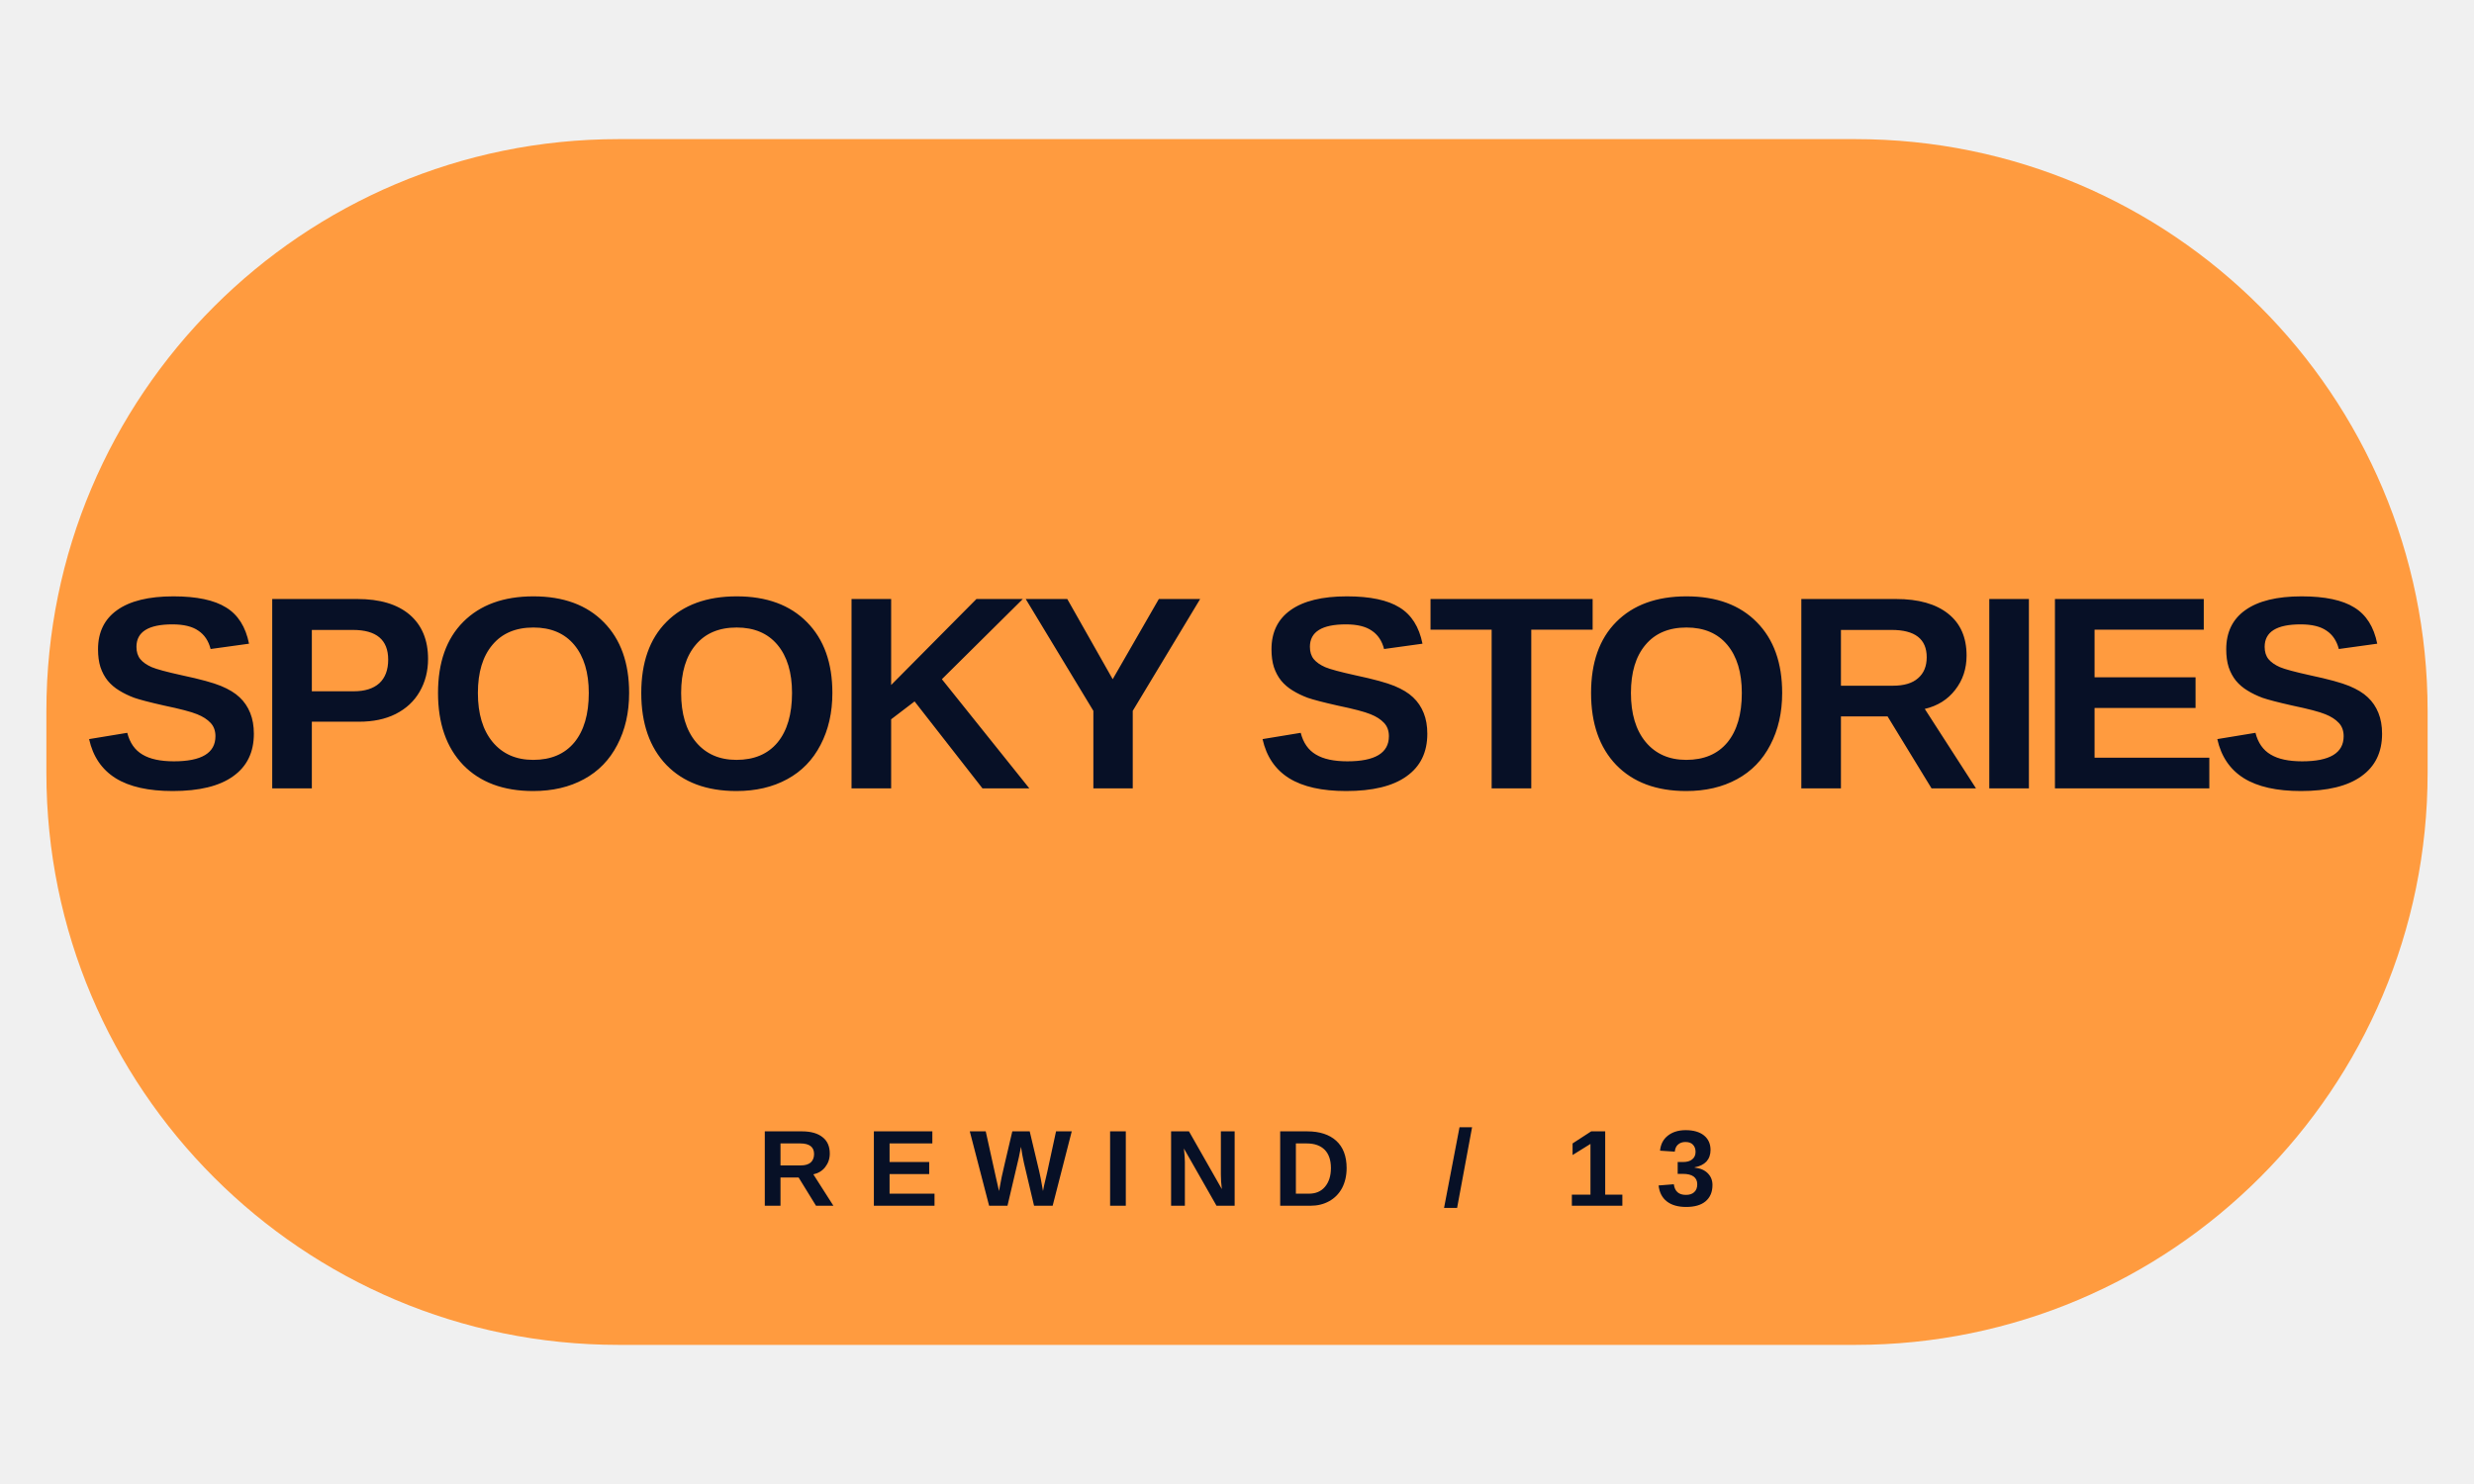
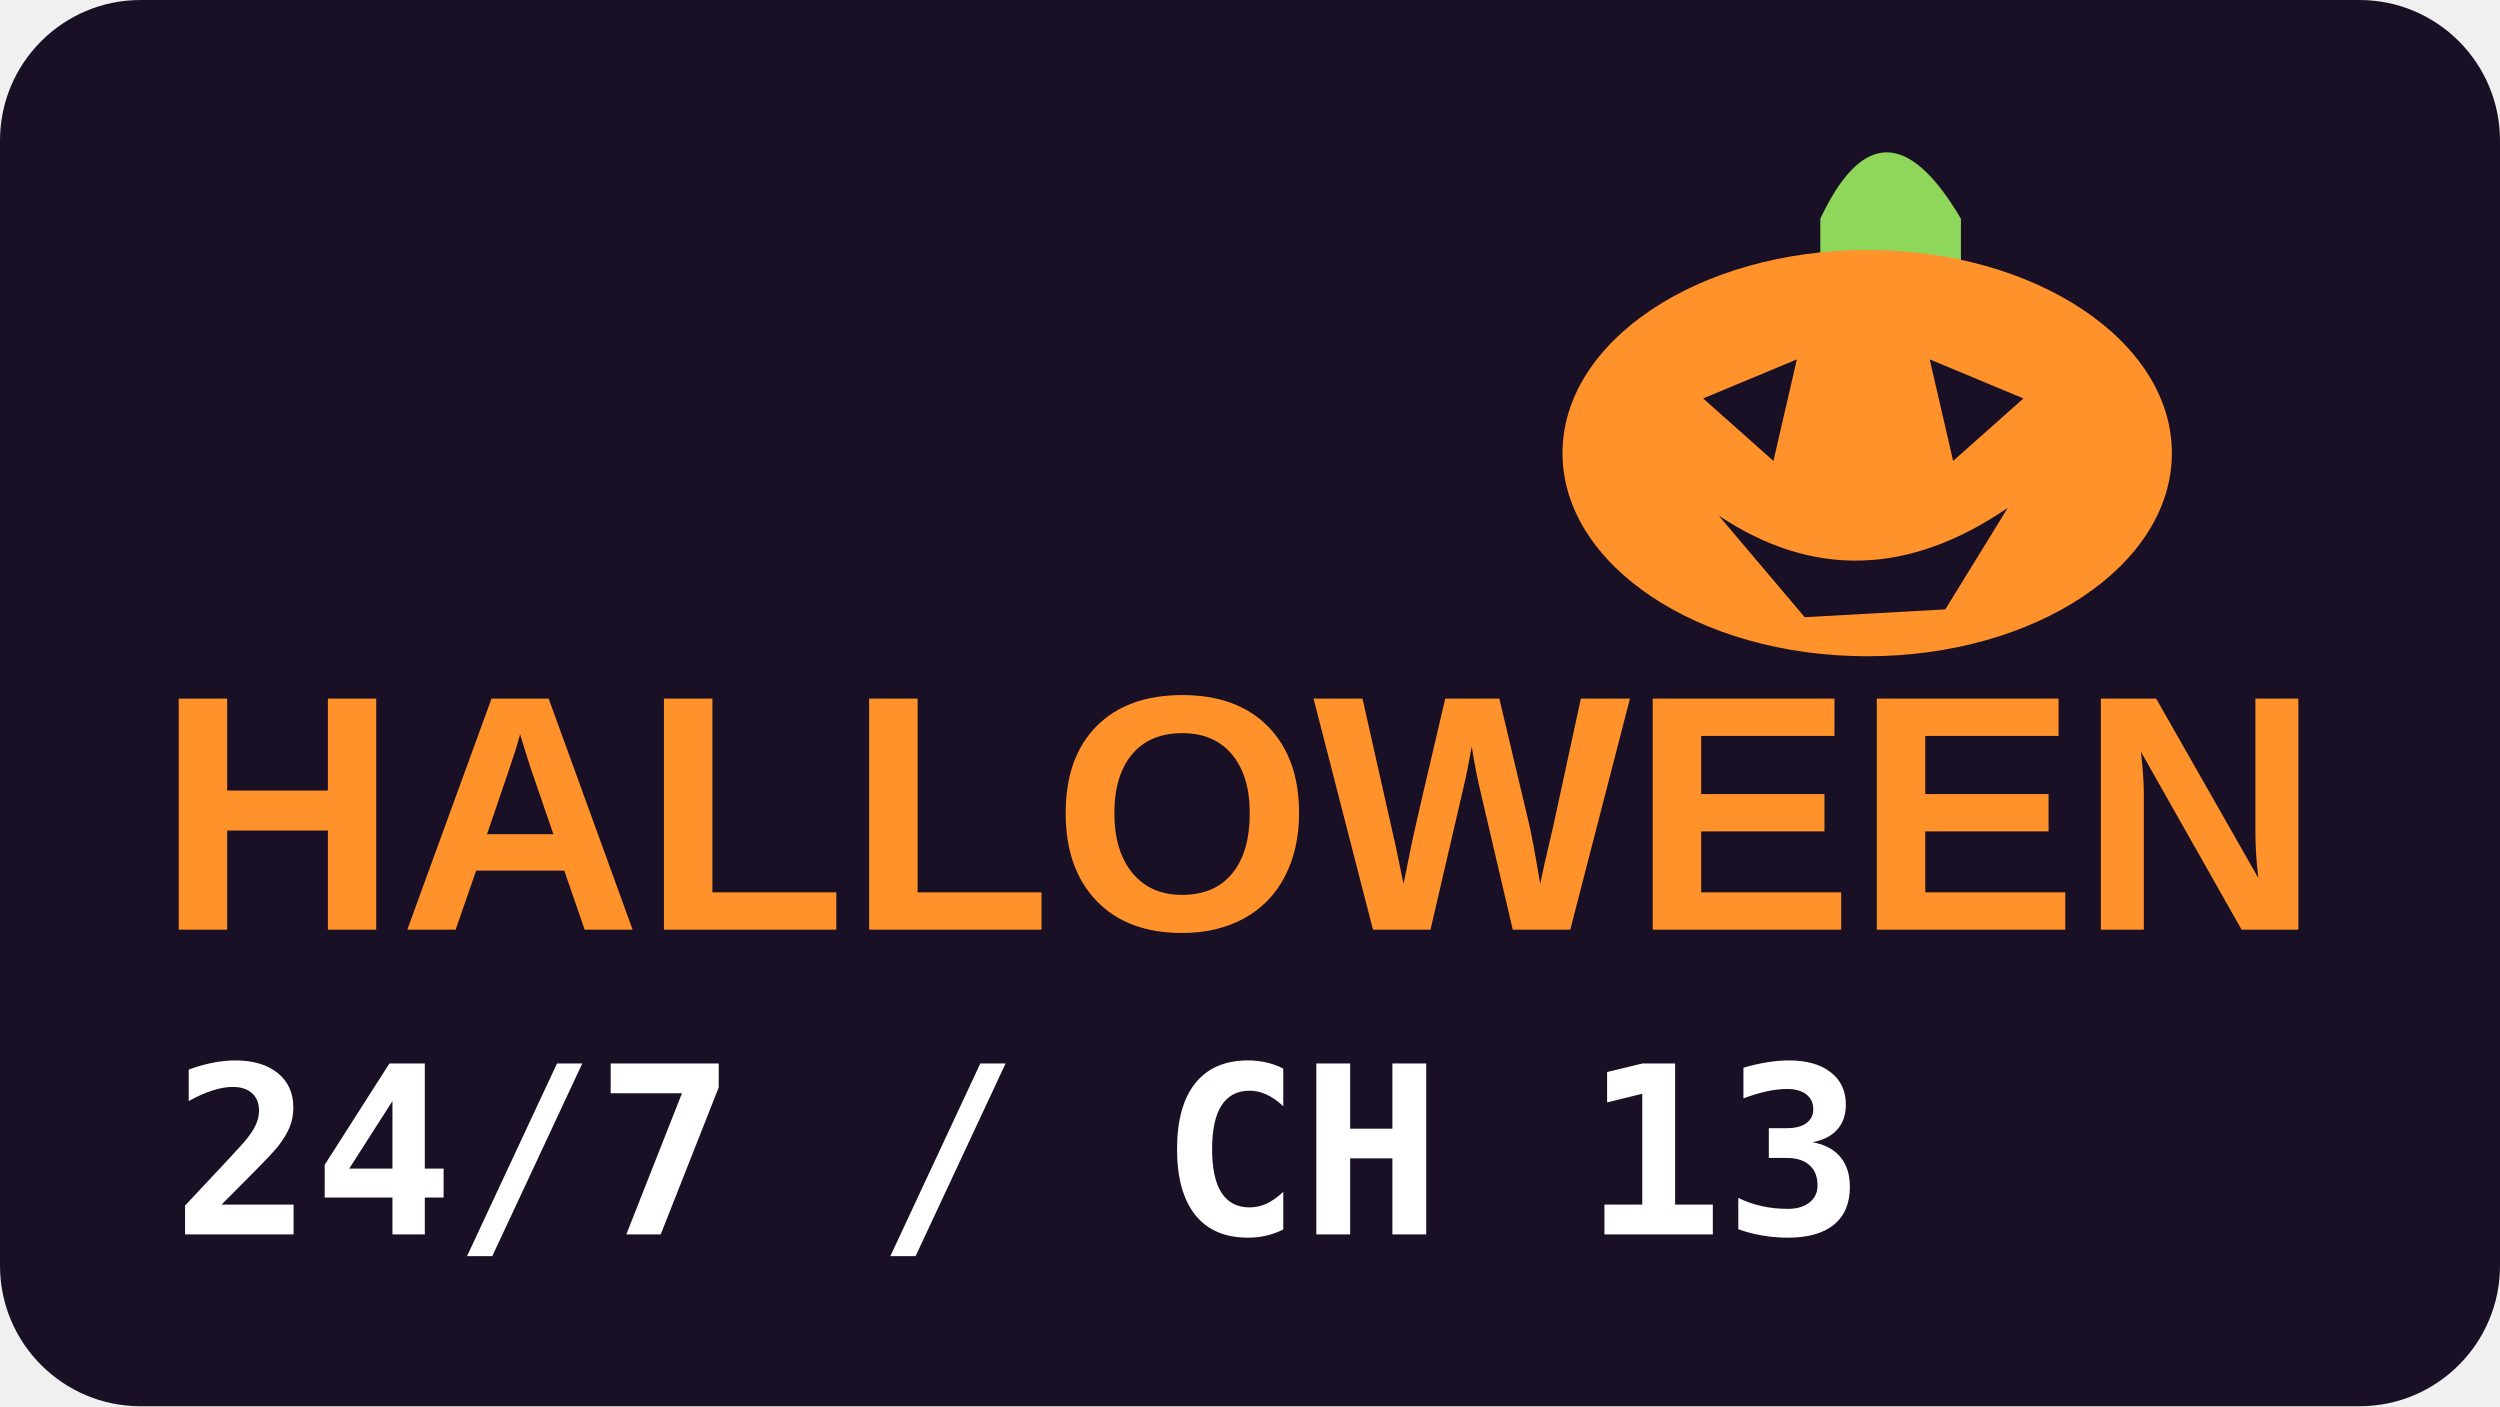
- <svg xmlns="http://www.w3.org/2000/svg" width="160" height="96" viewBox="0 0 160 96" role="img" aria-labelledby="title">
-   <rect x="3" y="9" width="154" height="78" rx="37" fill="#ff9b3f" />
-   <g fill="#071026" font-family="Arial Black,Arial,sans-serif" font-weight="900" letter-spacing="-.7">
-     <text x="80" y="51.0" text-anchor="middle" textLength="130.0" lengthAdjust="spacingAndGlyphs" font-size="17.8">SPOOKY STORIES</text>
-   </g>
-   <text x="80" y="78" text-anchor="middle" font-family="Arial,sans-serif" font-size="7" font-weight="700" letter-spacing="2" fill="#071026">REWIND / 13</text>
+ <svg xmlns="http://www.w3.org/2000/svg" viewBox="0 0 320 180">
+   <rect width="320" height="180" rx="18" fill="#1a1026" />
+   <path d="M251 28q-10-17-18 0v12h18z" fill="#8ed75a" />
+   <ellipse cx="239" cy="58" rx="39" ry="26" fill="#ff922b" />
+   <path d="m218 51 12-5-3 13zm29-5 12 5-9 8zM220 66q18 12 37-1l-8 13-18 1z" fill="#1a1026" />
+   <text x="20" y="119" font-family="Arial Black,Arial,sans-serif" font-weight="900" font-size="43" fill="#ff922b">HALLOWEEN</text>
+   <text x="22" y="158" font-family="monospace" font-weight="bold" font-size="30" fill="#fff">24/7 / CH 13</text>
</svg>
